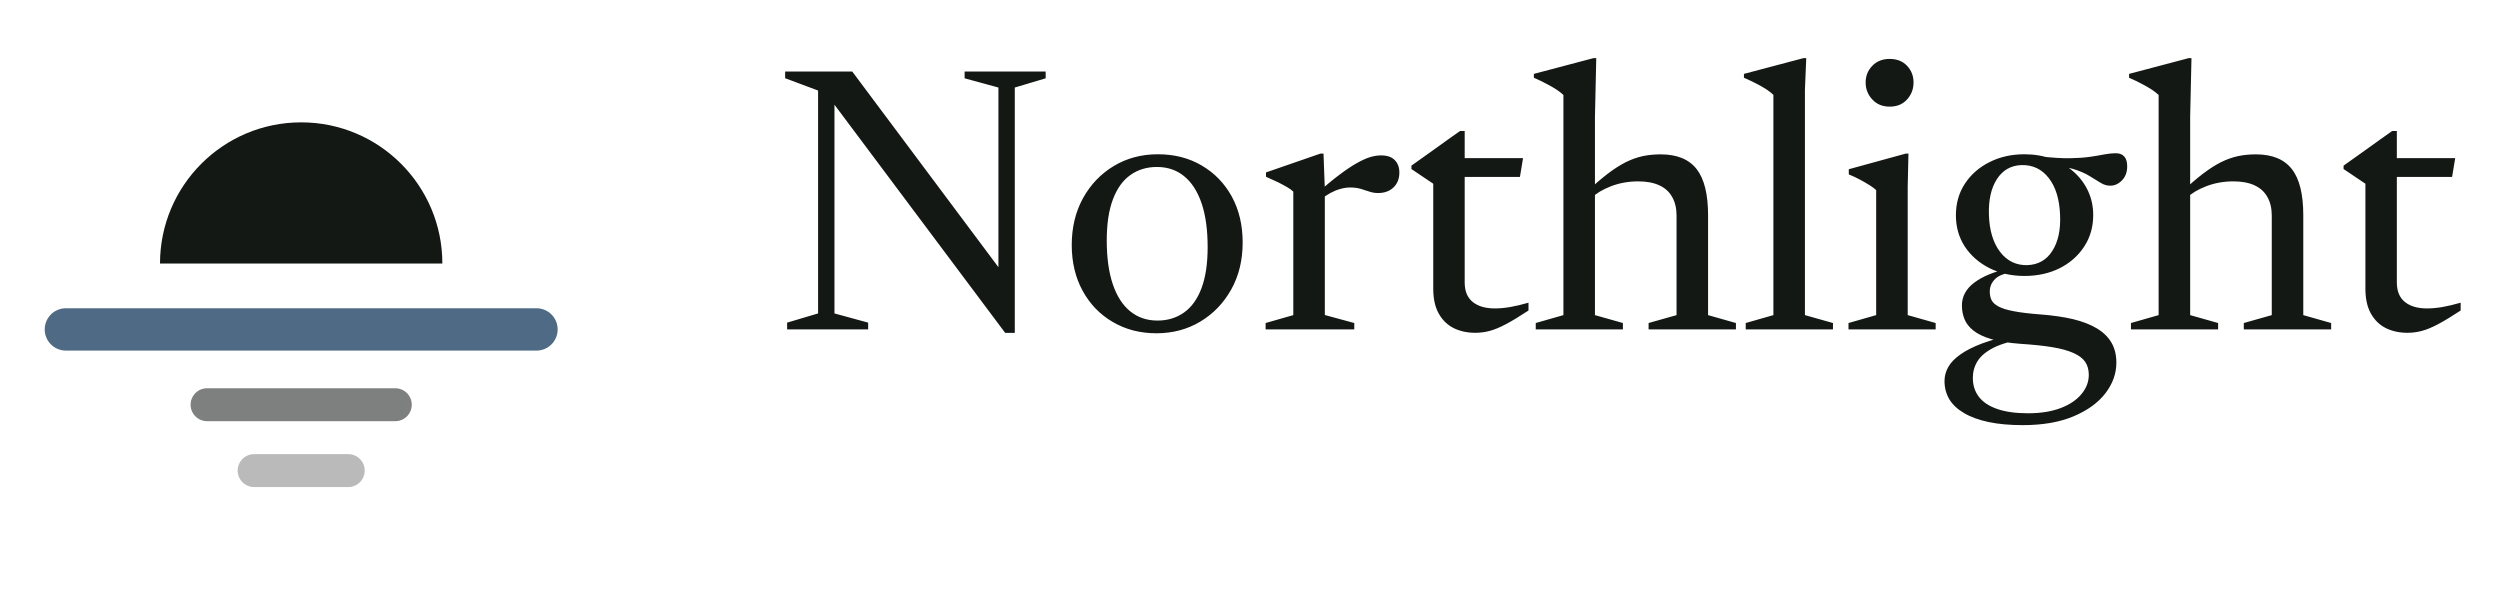
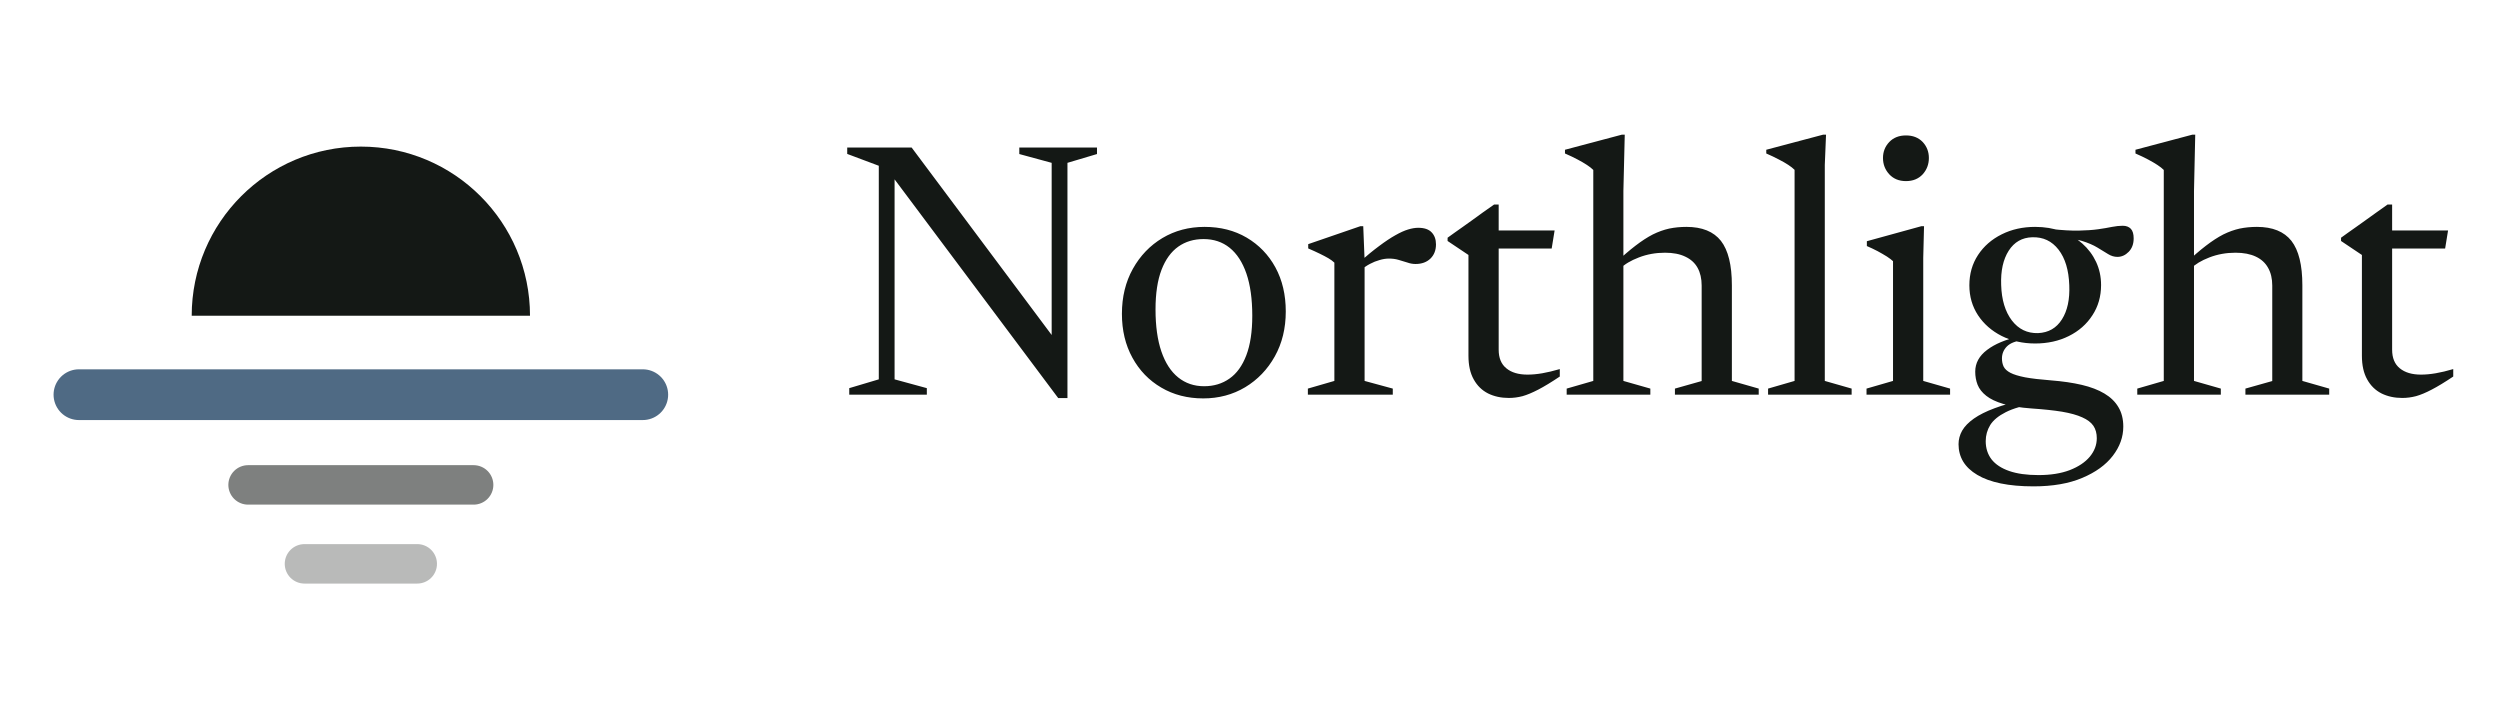
- <svg xmlns="http://www.w3.org/2000/svg" width="265.62" height="64" viewBox="0 0 265.62 64" role="img" aria-label="Northlight">
+ <svg xmlns="http://www.w3.org/2000/svg" width="221.696" height="64" viewBox="0 0 221.696 64" role="img" aria-label="Northlight">
  <path d="M17 28 A15 15 0 0 1 47 28 Z" fill="#141815" />
  <path d="M7 35 H57" stroke="#4F6A84" stroke-width="4.5" stroke-linecap="round" />
  <path d="M22 43 H42" stroke="#141815" stroke-width="3.5" stroke-linecap="round" opacity="0.55" />
  <path d="M27 50 H37" stroke="#141815" stroke-width="3.5" stroke-linecap="round" opacity="0.3" />
-   <path transform="translate(82 35)" d="M4.92 -1.7V-25.38L1.42 -26.69V-27.4H8.55L25.09 -5.26L24.08 -2.74V-25.7L20.49 -26.68V-27.4H29.1V-26.68L25.82 -25.7V0.37H24.8L6.02 -24.73L6.66 -25.46V-1.7L10.24 -0.72V0H1.63V-0.72ZM40.98 -0.94Q42.59 -0.94 43.79 -1.79Q44.99 -2.63 45.65 -4.36Q46.31 -6.1 46.31 -8.74Q46.31 -11.53 45.66 -13.42Q45.01 -15.31 43.8 -16.29Q42.6 -17.26 40.92 -17.26Q39.31 -17.26 38.11 -16.41Q36.91 -15.57 36.25 -13.83Q35.59 -12.1 35.59 -9.45Q35.59 -6.69 36.24 -4.78Q36.89 -2.88 38.1 -1.91Q39.31 -0.94 40.98 -0.94ZM40.87 0.41Q38.27 0.41 36.23 -0.79Q34.19 -1.98 33.03 -4.1Q31.87 -6.22 31.87 -8.97Q31.87 -11.77 33.07 -13.95Q34.28 -16.13 36.35 -17.37Q38.42 -18.61 41.02 -18.61Q43.66 -18.61 45.69 -17.41Q47.72 -16.22 48.88 -14.11Q50.03 -12 50.03 -9.23Q50.03 -6.42 48.82 -4.25Q47.6 -2.07 45.53 -0.83Q43.46 0.41 40.87 0.41ZM64.72 -18.49Q65.71 -18.49 66.19 -17.99Q66.68 -17.49 66.68 -16.67Q66.68 -15.69 66.06 -15.09Q65.44 -14.49 64.41 -14.49Q63.95 -14.49 63.5 -14.64Q63.05 -14.8 62.56 -14.94Q62.06 -15.08 61.46 -15.08Q60.96 -15.08 60.42 -14.93Q59.88 -14.78 59.36 -14.5Q58.84 -14.22 58.4 -13.84L58.1 -14.62Q59.39 -15.75 60.39 -16.49Q61.39 -17.24 62.18 -17.68Q62.96 -18.12 63.58 -18.31Q64.2 -18.49 64.72 -18.49ZM58.76 -14.91V-1.53L61.89 -0.68V0H52.47V-0.68L55.41 -1.52V-14.64Q55.15 -14.89 54.75 -15.12Q54.36 -15.35 53.8 -15.63Q53.24 -15.9 52.51 -16.22V-16.68L58.29 -18.68H58.62ZM73.62 -4.99Q73.62 -3.61 74.47 -2.92Q75.32 -2.23 76.83 -2.23Q77.59 -2.23 78.46 -2.38Q79.33 -2.53 80.4 -2.84V-2.01Q78.99 -1.08 78.01 -0.56Q77.03 -0.04 76.27 0.16Q75.51 0.36 74.75 0.36Q73.46 0.36 72.45 -0.14Q71.44 -0.65 70.86 -1.69Q70.28 -2.73 70.28 -4.31V-15.48L67.96 -17.04V-17.4Q68.33 -17.66 68.76 -17.97Q69.2 -18.28 69.7 -18.64Q70.2 -18.99 70.75 -19.39Q71.3 -19.79 71.89 -20.21Q72.49 -20.63 73.12 -21.08H73.62V-17.57ZM72.37 -16.2V-18.2H79.82L79.49 -16.2ZM93.16 -0.68 96.13 -1.52V-12.1Q96.13 -13.25 95.67 -14.06Q95.22 -14.88 94.32 -15.3Q93.41 -15.73 92.06 -15.73Q90.51 -15.73 89.16 -15.21Q87.81 -14.68 87.14 -14L86.54 -14.57Q87.77 -15.74 88.79 -16.52Q89.81 -17.3 90.72 -17.76Q91.62 -18.21 92.53 -18.41Q93.43 -18.6 94.44 -18.6Q97.04 -18.6 98.26 -17.04Q99.48 -15.49 99.48 -12.12V-1.52L102.44 -0.68V0H93.16ZM90.43 0H81.17V-0.68L84.11 -1.52V-24.91Q83.84 -25.17 83.41 -25.46Q82.97 -25.75 82.36 -26.07Q81.75 -26.4 80.97 -26.74V-27.15L87.29 -28.82H87.6L87.46 -22.59V-1.52L90.43 -0.68ZM109.77 -1.52 112.75 -0.68V0H103.48V-0.68L106.42 -1.52V-24.92Q106.16 -25.18 105.73 -25.47Q105.29 -25.76 104.68 -26.08Q104.07 -26.4 103.29 -26.74V-27.15L109.6 -28.82H109.91L109.77 -25.47ZM118.78 -23.67Q117.63 -23.67 116.93 -24.43Q116.22 -25.19 116.22 -26.24Q116.22 -27.28 116.93 -28.01Q117.63 -28.74 118.78 -28.74Q119.93 -28.74 120.62 -28.01Q121.31 -27.28 121.31 -26.24Q121.31 -25.19 120.62 -24.43Q119.93 -23.67 118.78 -23.67ZM120.77 -18.68 120.69 -15.17V-1.52L123.66 -0.68V0H114.4V-0.68L117.34 -1.52V-14.8Q117.12 -15.02 116.66 -15.31Q116.2 -15.6 115.63 -15.91Q115.05 -16.22 114.43 -16.47V-17.02L120.48 -18.68ZM132.91 10.17Q130.84 10.17 129.28 9.84Q127.72 9.51 126.68 8.89Q125.63 8.28 125.11 7.42Q124.6 6.55 124.6 5.48Q124.6 4.7 125 3.99Q125.41 3.27 126.3 2.65Q127.19 2.02 128.6 1.49Q130.02 0.96 132.04 0.54L133.21 0.54L133.21 0.98Q131.07 1.32 129.84 1.93Q128.62 2.55 128.11 3.37Q127.61 4.18 127.61 5.15Q127.61 6.33 128.26 7.17Q128.92 8.02 130.22 8.46Q131.53 8.91 133.47 8.91Q135.48 8.91 136.93 8.36Q138.38 7.81 139.15 6.87Q139.93 5.94 139.93 4.83Q139.93 4.02 139.55 3.45Q139.16 2.89 138.31 2.51Q137.46 2.12 136.07 1.89Q134.69 1.66 132.66 1.53Q130.78 1.39 129.57 1.03Q128.36 0.67 127.67 0.12Q126.99 -0.42 126.72 -1.1Q126.45 -1.77 126.45 -2.55Q126.45 -3.98 127.76 -4.97Q129.07 -5.95 131.31 -6.45L131.75 -6.04Q130.54 -5.91 129.98 -5.36Q129.41 -4.8 129.41 -4.02Q129.41 -3.51 129.6 -3.11Q129.8 -2.72 130.35 -2.43Q130.9 -2.13 131.98 -1.93Q133.06 -1.72 134.83 -1.59Q136.76 -1.44 138.26 -1.09Q139.75 -0.73 140.77 -0.12Q141.8 0.49 142.33 1.39Q142.86 2.29 142.86 3.53Q142.86 5.26 141.7 6.78Q140.54 8.29 138.32 9.23Q136.1 10.17 132.91 10.17ZM133.09 -5.68Q131.04 -5.68 129.38 -6.51Q127.72 -7.35 126.76 -8.8Q125.81 -10.26 125.81 -12.12Q125.81 -14.03 126.77 -15.49Q127.73 -16.95 129.39 -17.78Q131.04 -18.61 133.09 -18.61Q134.66 -18.61 135.99 -18.12Q137.32 -17.64 138.31 -16.76Q139.3 -15.89 139.85 -14.71Q140.4 -13.54 140.4 -12.15Q140.4 -10.26 139.44 -8.8Q138.48 -7.33 136.83 -6.5Q135.18 -5.68 133.09 -5.68ZM133.41 -6.83Q135.15 -6.9 136.06 -8.35Q136.98 -9.79 136.88 -12.14Q136.79 -14.65 135.68 -16.08Q134.57 -17.51 132.77 -17.46Q131.09 -17.4 130.16 -15.96Q129.24 -14.52 129.32 -12.16Q129.4 -9.68 130.51 -8.23Q131.63 -6.78 133.41 -6.83ZM135.6 -17.39 134.9 -18.37Q136.67 -18.17 137.93 -18.19Q139.19 -18.21 140.07 -18.34Q140.96 -18.47 141.61 -18.6Q142.26 -18.72 142.8 -18.72Q143.38 -18.72 143.69 -18.38Q144.01 -18.05 144.01 -17.32Q144.01 -16.41 143.46 -15.84Q142.91 -15.27 142.21 -15.27Q141.68 -15.27 141.18 -15.58Q140.67 -15.9 139.99 -16.31Q139.31 -16.73 138.26 -17.05Q137.21 -17.37 135.6 -17.39ZM156.4 -0.68 159.37 -1.52V-12.1Q159.37 -13.25 158.91 -14.06Q158.46 -14.88 157.56 -15.3Q156.65 -15.73 155.3 -15.73Q153.75 -15.73 152.4 -15.21Q151.05 -14.68 150.38 -14L149.78 -14.57Q151.01 -15.74 152.03 -16.52Q153.05 -17.3 153.96 -17.76Q154.86 -18.21 155.77 -18.41Q156.67 -18.6 157.68 -18.6Q160.28 -18.6 161.5 -17.04Q162.72 -15.49 162.72 -12.12V-1.52L165.68 -0.68V0H156.4ZM153.67 0H144.41V-0.68L147.35 -1.52V-24.91Q147.08 -25.17 146.65 -25.46Q146.21 -25.75 145.6 -26.07Q144.99 -26.4 144.21 -26.74V-27.15L150.53 -28.82H150.84L150.7 -22.59V-1.52L153.67 -0.68ZM172.66 -4.99Q172.66 -3.61 173.51 -2.92Q174.36 -2.23 175.87 -2.23Q176.63 -2.23 177.5 -2.38Q178.37 -2.53 179.44 -2.84V-2.01Q178.03 -1.08 177.05 -0.56Q176.07 -0.04 175.31 0.16Q174.55 0.36 173.79 0.36Q172.5 0.36 171.49 -0.14Q170.48 -0.65 169.9 -1.69Q169.32 -2.73 169.32 -4.31V-15.48L167 -17.04V-17.4Q167.37 -17.66 167.8 -17.97Q168.24 -18.28 168.74 -18.64Q169.24 -18.99 169.79 -19.39Q170.34 -19.79 170.93 -20.21Q171.53 -20.63 172.16 -21.08H172.66V-17.57ZM171.41 -16.2V-18.2H178.86L178.53 -16.2Z" fill="#141815" />
+   <path transform="translate(74 35)" d="M3.93 -1.36V-20.3L1.13 -21.35V-21.92H6.84L20.07 -4.21L19.26 -2.19V-20.56L16.39 -21.34V-21.92H23.28V-21.34L20.66 -20.56V0.3H19.84L4.81 -19.79L5.33 -20.37V-1.36L8.19 -0.58V0H1.31V-0.58ZM32.78 -0.75Q34.07 -0.75 35.03 -1.43Q35.99 -2.1 36.52 -3.49Q37.05 -4.88 37.05 -7Q37.05 -9.22 36.53 -10.74Q36.01 -12.25 35.04 -13.03Q34.08 -13.8 32.73 -13.8Q31.44 -13.8 30.49 -13.13Q29.53 -12.45 29 -11.07Q28.47 -9.68 28.47 -7.56Q28.47 -5.35 28.99 -3.83Q29.51 -2.31 30.48 -1.53Q31.45 -0.75 32.78 -0.75ZM32.7 0.33Q30.61 0.33 28.98 -0.63Q27.35 -1.58 26.42 -3.28Q25.49 -4.97 25.49 -7.17Q25.49 -9.42 26.46 -11.16Q27.43 -12.9 29.08 -13.89Q30.74 -14.88 32.82 -14.88Q34.93 -14.88 36.55 -13.93Q38.18 -12.97 39.1 -11.29Q40.02 -9.6 40.02 -7.38Q40.02 -5.14 39.05 -3.4Q38.08 -1.66 36.42 -0.66Q34.76 0.33 32.7 0.33ZM51.77 -14.8Q52.57 -14.8 52.95 -14.4Q53.34 -14 53.34 -13.33Q53.34 -12.55 52.85 -12.07Q52.35 -11.59 51.53 -11.59Q51.16 -11.59 50.8 -11.72Q50.44 -11.84 50.04 -11.95Q49.65 -12.07 49.17 -12.07Q48.77 -12.07 48.34 -11.94Q47.9 -11.82 47.49 -11.6Q47.07 -11.38 46.72 -11.07L46.48 -11.69Q47.51 -12.6 48.31 -13.19Q49.11 -13.79 49.74 -14.14Q50.37 -14.5 50.87 -14.65Q51.36 -14.8 51.77 -14.8ZM47.01 -11.93V-1.22L49.51 -0.54V0H41.98V-0.54L44.33 -1.22V-11.71Q44.12 -11.91 43.8 -12.1Q43.49 -12.28 43.04 -12.5Q42.59 -12.72 42.01 -12.97V-13.35L46.63 -14.94H46.89ZM58.9 -3.99Q58.9 -2.89 59.58 -2.34Q60.25 -1.78 61.46 -1.78Q62.07 -1.78 62.77 -1.9Q63.46 -2.02 64.32 -2.27V-1.61Q63.2 -0.86 62.41 -0.45Q61.62 -0.04 61.02 0.13Q60.41 0.29 59.8 0.29Q58.77 0.29 57.96 -0.11Q57.15 -0.52 56.69 -1.35Q56.22 -2.18 56.22 -3.45V-12.39L54.37 -13.63V-13.92Q54.66 -14.13 55.01 -14.38Q55.36 -14.63 55.76 -14.91Q56.16 -15.2 56.6 -15.51Q57.04 -15.83 57.51 -16.17Q57.99 -16.51 58.49 -16.86H58.9V-14.05ZM57.9 -12.96V-14.56H63.86L63.6 -12.96ZM74.53 -0.54 76.9 -1.21V-9.68Q76.9 -10.6 76.54 -11.25Q76.18 -11.9 75.45 -12.24Q74.73 -12.59 73.65 -12.59Q72.41 -12.59 71.33 -12.17Q70.24 -11.75 69.71 -11.2L69.23 -11.66Q70.22 -12.59 71.03 -13.21Q71.85 -13.84 72.57 -14.21Q73.3 -14.57 74.02 -14.73Q74.75 -14.88 75.55 -14.88Q77.63 -14.88 78.61 -13.64Q79.58 -12.39 79.58 -9.7V-1.22L81.96 -0.54V0H74.53ZM72.35 0H64.93V-0.54L67.29 -1.22V-19.93Q67.08 -20.14 66.73 -20.37Q66.38 -20.6 65.89 -20.86Q65.4 -21.12 64.78 -21.39V-21.72L69.83 -23.06H70.08L69.96 -18.07V-1.22L72.35 -0.54ZM87.82 -1.22 90.2 -0.54V0H82.79V-0.54L85.14 -1.22V-19.94Q84.93 -20.15 84.58 -20.38Q84.23 -20.61 83.74 -20.86Q83.25 -21.12 82.63 -21.39V-21.72L87.68 -23.06H87.93L87.82 -20.38ZM95.02 -18.94Q94.1 -18.94 93.54 -19.54Q92.98 -20.15 92.98 -20.99Q92.98 -21.82 93.54 -22.41Q94.1 -22.99 95.02 -22.99Q95.94 -22.99 96.5 -22.41Q97.05 -21.82 97.05 -20.99Q97.05 -20.15 96.5 -19.54Q95.94 -18.94 95.02 -18.94ZM96.62 -14.94 96.55 -12.14V-1.22L98.93 -0.54V0H91.52V-0.54L93.87 -1.22V-11.84Q93.69 -12.01 93.33 -12.25Q92.96 -12.48 92.5 -12.73Q92.04 -12.97 91.55 -13.18V-13.61L96.38 -14.94ZM106.33 8.13Q104.67 8.13 103.42 7.87Q102.17 7.61 101.34 7.11Q100.51 6.62 100.09 5.93Q99.68 5.24 99.68 4.39Q99.68 3.76 100 3.19Q100.33 2.62 101.04 2.12Q101.75 1.62 102.88 1.2Q104.01 0.77 105.63 0.44L106.57 0.44L106.57 0.78Q104.85 1.05 103.87 1.55Q102.9 2.04 102.49 2.69Q102.09 3.35 102.09 4.12Q102.09 5.06 102.61 5.74Q103.14 6.41 104.18 6.77Q105.22 7.13 106.77 7.13Q108.39 7.13 109.54 6.69Q110.7 6.24 111.32 5.5Q111.94 4.75 111.94 3.86Q111.94 3.21 111.64 2.76Q111.33 2.31 110.65 2.01Q109.97 1.7 108.86 1.51Q107.75 1.33 106.13 1.22Q104.63 1.11 103.65 0.82Q102.68 0.53 102.14 0.1Q101.59 -0.33 101.37 -0.88Q101.16 -1.42 101.16 -2.04Q101.16 -3.18 102.21 -3.97Q103.25 -4.76 105.05 -5.16L105.4 -4.83Q104.43 -4.73 103.98 -4.29Q103.53 -3.84 103.53 -3.21Q103.53 -2.81 103.68 -2.49Q103.84 -2.17 104.28 -1.94Q104.72 -1.71 105.58 -1.54Q106.45 -1.38 107.87 -1.27Q109.41 -1.15 110.61 -0.87Q111.8 -0.59 112.62 -0.1Q113.44 0.39 113.86 1.11Q114.29 1.83 114.29 2.83Q114.29 4.21 113.36 5.42Q112.43 6.63 110.65 7.38Q108.88 8.13 106.33 8.13ZM106.47 -4.54Q104.83 -4.54 103.5 -5.21Q102.18 -5.88 101.41 -7.04Q100.64 -8.21 100.64 -9.7Q100.64 -11.22 101.41 -12.39Q102.18 -13.56 103.51 -14.22Q104.83 -14.88 106.47 -14.88Q107.73 -14.88 108.79 -14.5Q109.86 -14.11 110.65 -13.41Q111.44 -12.71 111.88 -11.77Q112.32 -10.83 112.32 -9.72Q112.32 -8.21 111.55 -7.04Q110.79 -5.86 109.46 -5.2Q108.14 -4.54 106.47 -4.54ZM106.73 -5.46Q108.12 -5.52 108.85 -6.68Q109.58 -7.83 109.5 -9.71Q109.43 -11.72 108.55 -12.86Q107.66 -14.01 106.21 -13.96Q104.87 -13.92 104.13 -12.77Q103.39 -11.61 103.46 -9.73Q103.52 -7.75 104.41 -6.58Q105.3 -5.42 106.73 -5.46ZM108.48 -13.91 107.92 -14.69Q109.34 -14.53 110.34 -14.55Q111.35 -14.57 112.06 -14.67Q112.76 -14.77 113.29 -14.88Q113.81 -14.98 114.24 -14.98Q114.7 -14.98 114.96 -14.71Q115.21 -14.44 115.21 -13.86Q115.21 -13.12 114.77 -12.67Q114.33 -12.22 113.77 -12.22Q113.34 -12.22 112.94 -12.47Q112.54 -12.72 111.99 -13.05Q111.45 -13.38 110.61 -13.64Q109.77 -13.9 108.48 -13.91ZM125.12 -0.54 127.5 -1.21V-9.68Q127.5 -10.6 127.13 -11.25Q126.77 -11.9 126.05 -12.24Q125.32 -12.59 124.24 -12.59Q123 -12.59 121.92 -12.17Q120.84 -11.75 120.31 -11.2L119.82 -11.66Q120.81 -12.59 121.62 -13.21Q122.44 -13.84 123.16 -14.21Q123.89 -14.57 124.61 -14.73Q125.34 -14.88 126.14 -14.88Q128.22 -14.88 129.2 -13.64Q130.17 -12.39 130.17 -9.7V-1.22L132.55 -0.54V0H125.12ZM122.94 0H115.53V-0.54L117.88 -1.22V-19.93Q117.67 -20.14 117.32 -20.37Q116.97 -20.6 116.48 -20.86Q115.99 -21.12 115.37 -21.39V-21.72L120.42 -23.06H120.67L120.56 -18.07V-1.22L122.94 -0.54ZM138.13 -3.99Q138.13 -2.89 138.81 -2.34Q139.49 -1.78 140.69 -1.78Q141.3 -1.78 142 -1.9Q142.7 -2.02 143.55 -2.27V-1.61Q142.43 -0.86 141.64 -0.45Q140.86 -0.04 140.25 0.13Q139.64 0.29 139.03 0.29Q138 0.29 137.19 -0.11Q136.38 -0.52 135.92 -1.35Q135.45 -2.18 135.45 -3.45V-12.39L133.6 -13.63V-13.92Q133.89 -14.13 134.24 -14.38Q134.59 -14.63 134.99 -14.91Q135.39 -15.2 135.83 -15.51Q136.27 -15.83 136.75 -16.17Q137.22 -16.51 137.72 -16.86H138.13V-14.05ZM137.13 -12.96V-14.56H143.09L142.83 -12.96Z" fill="#141815" />
</svg>
